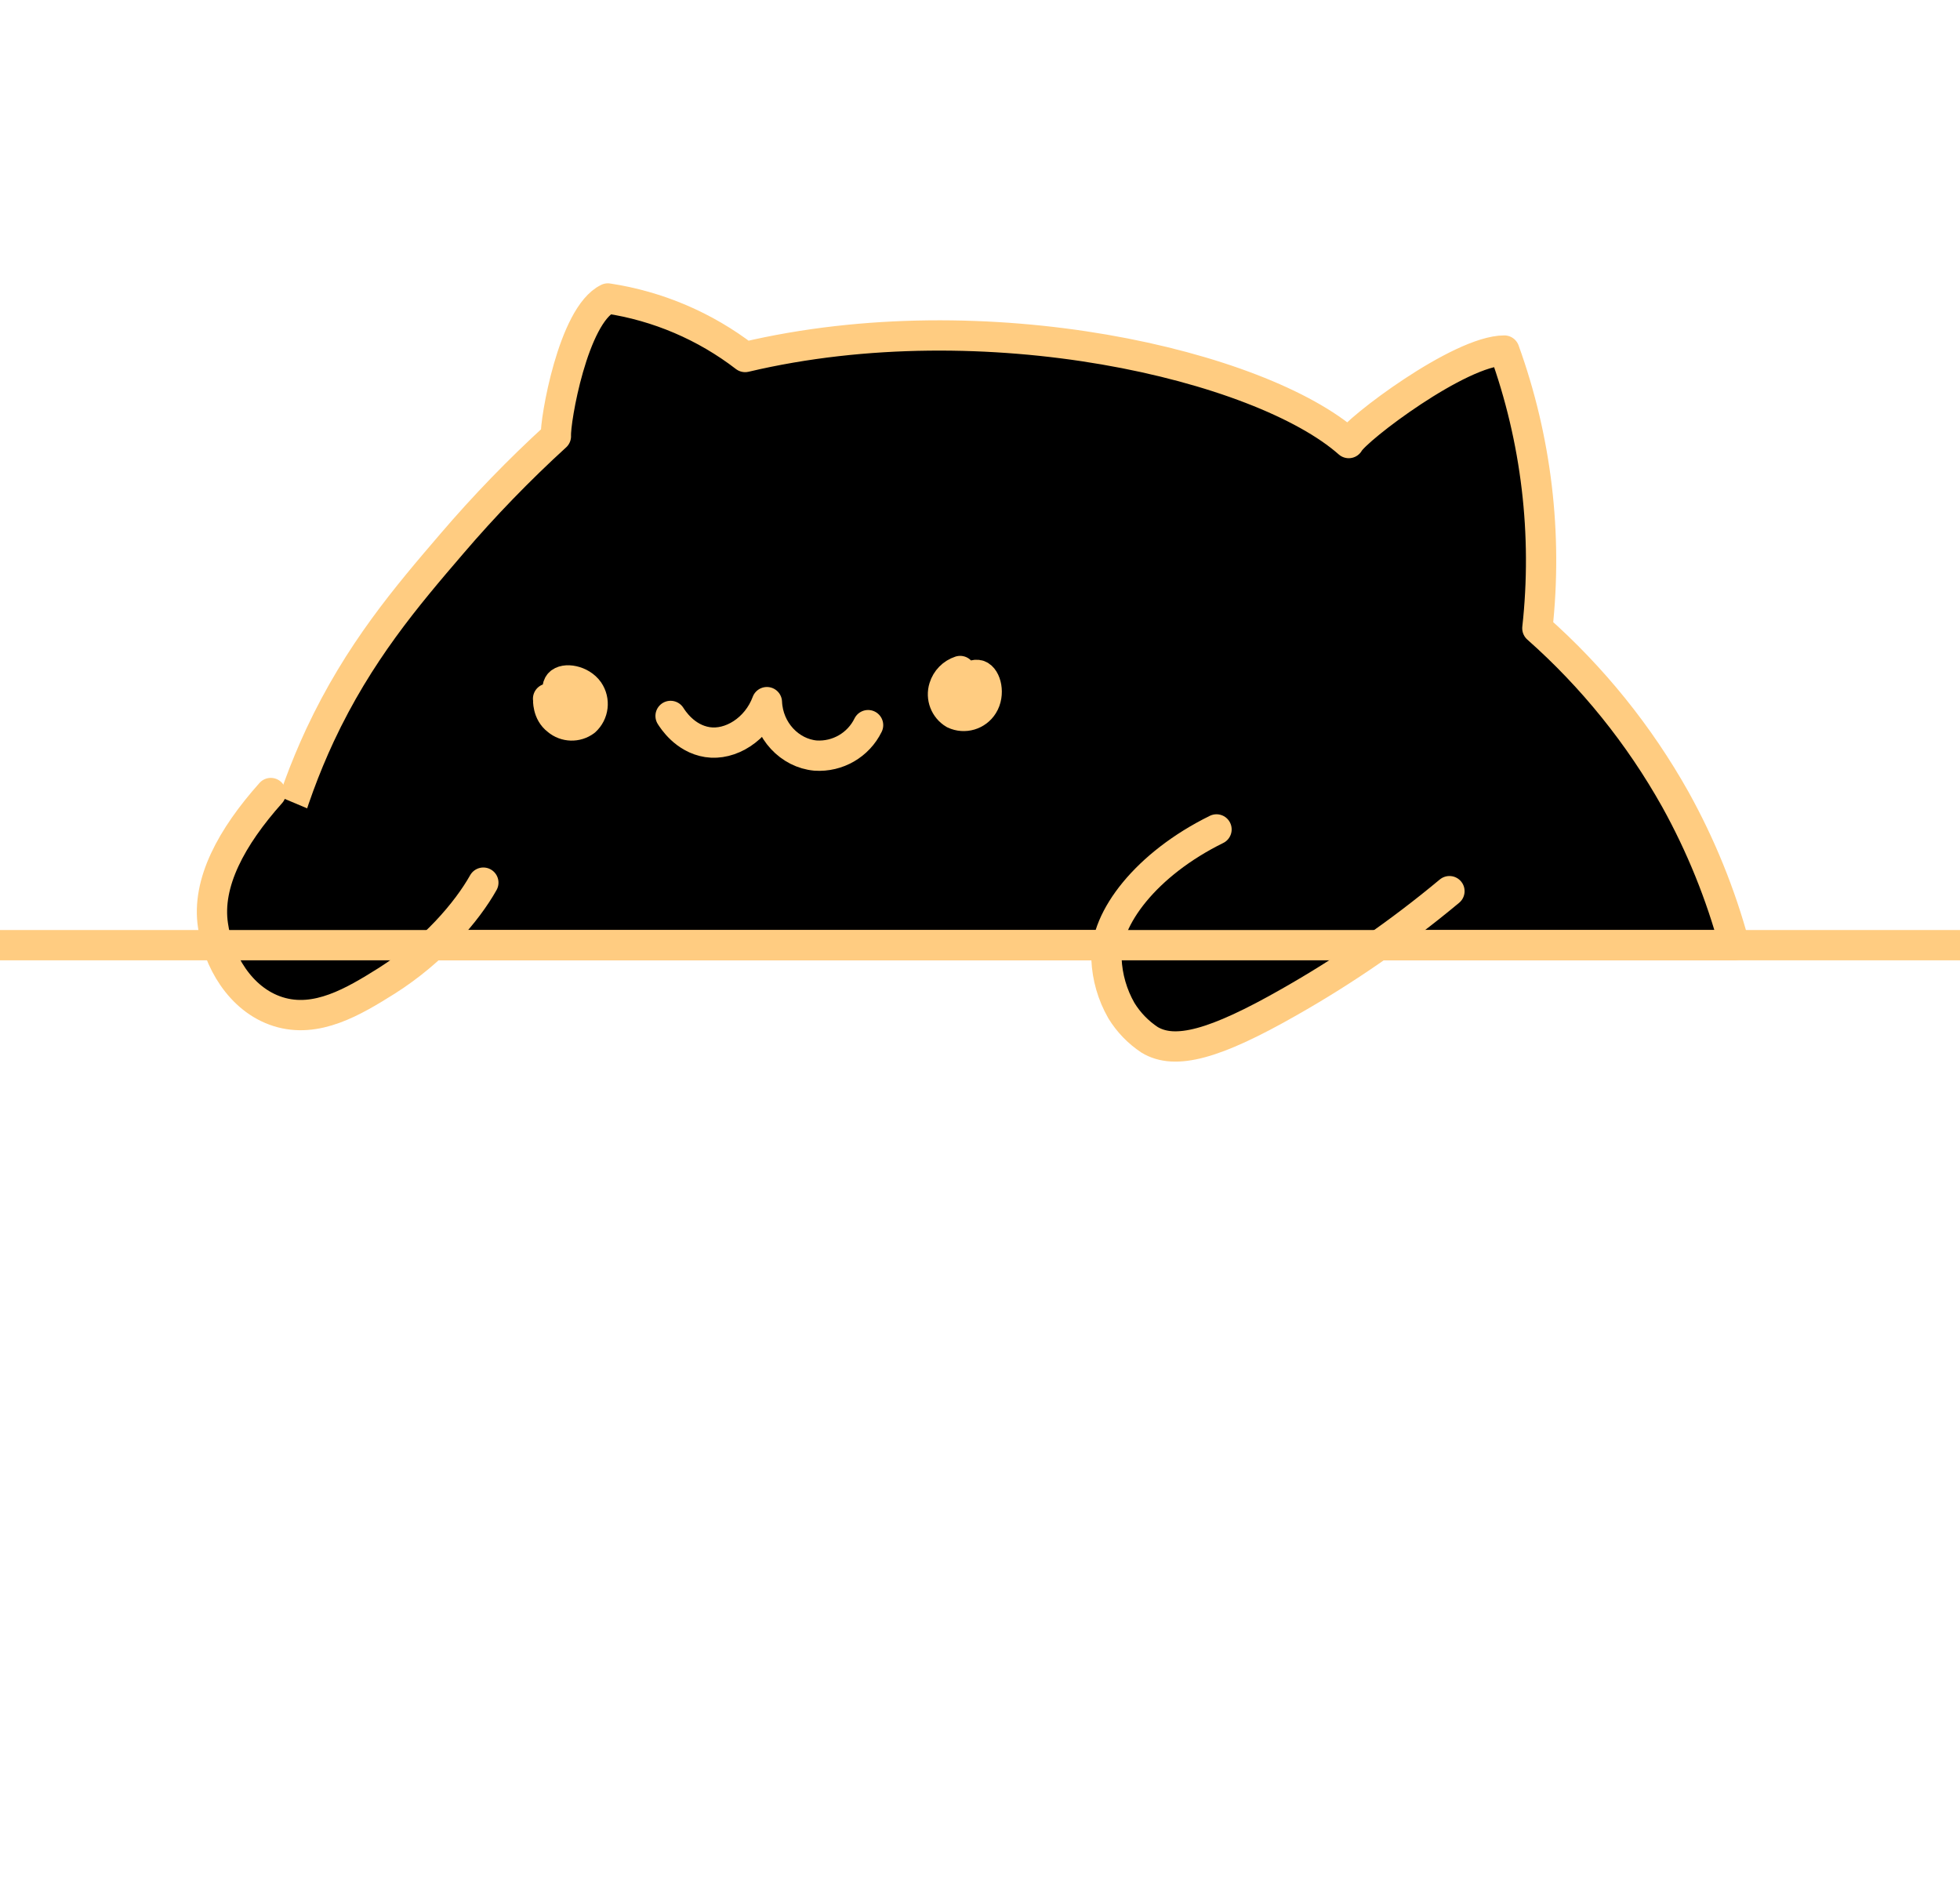
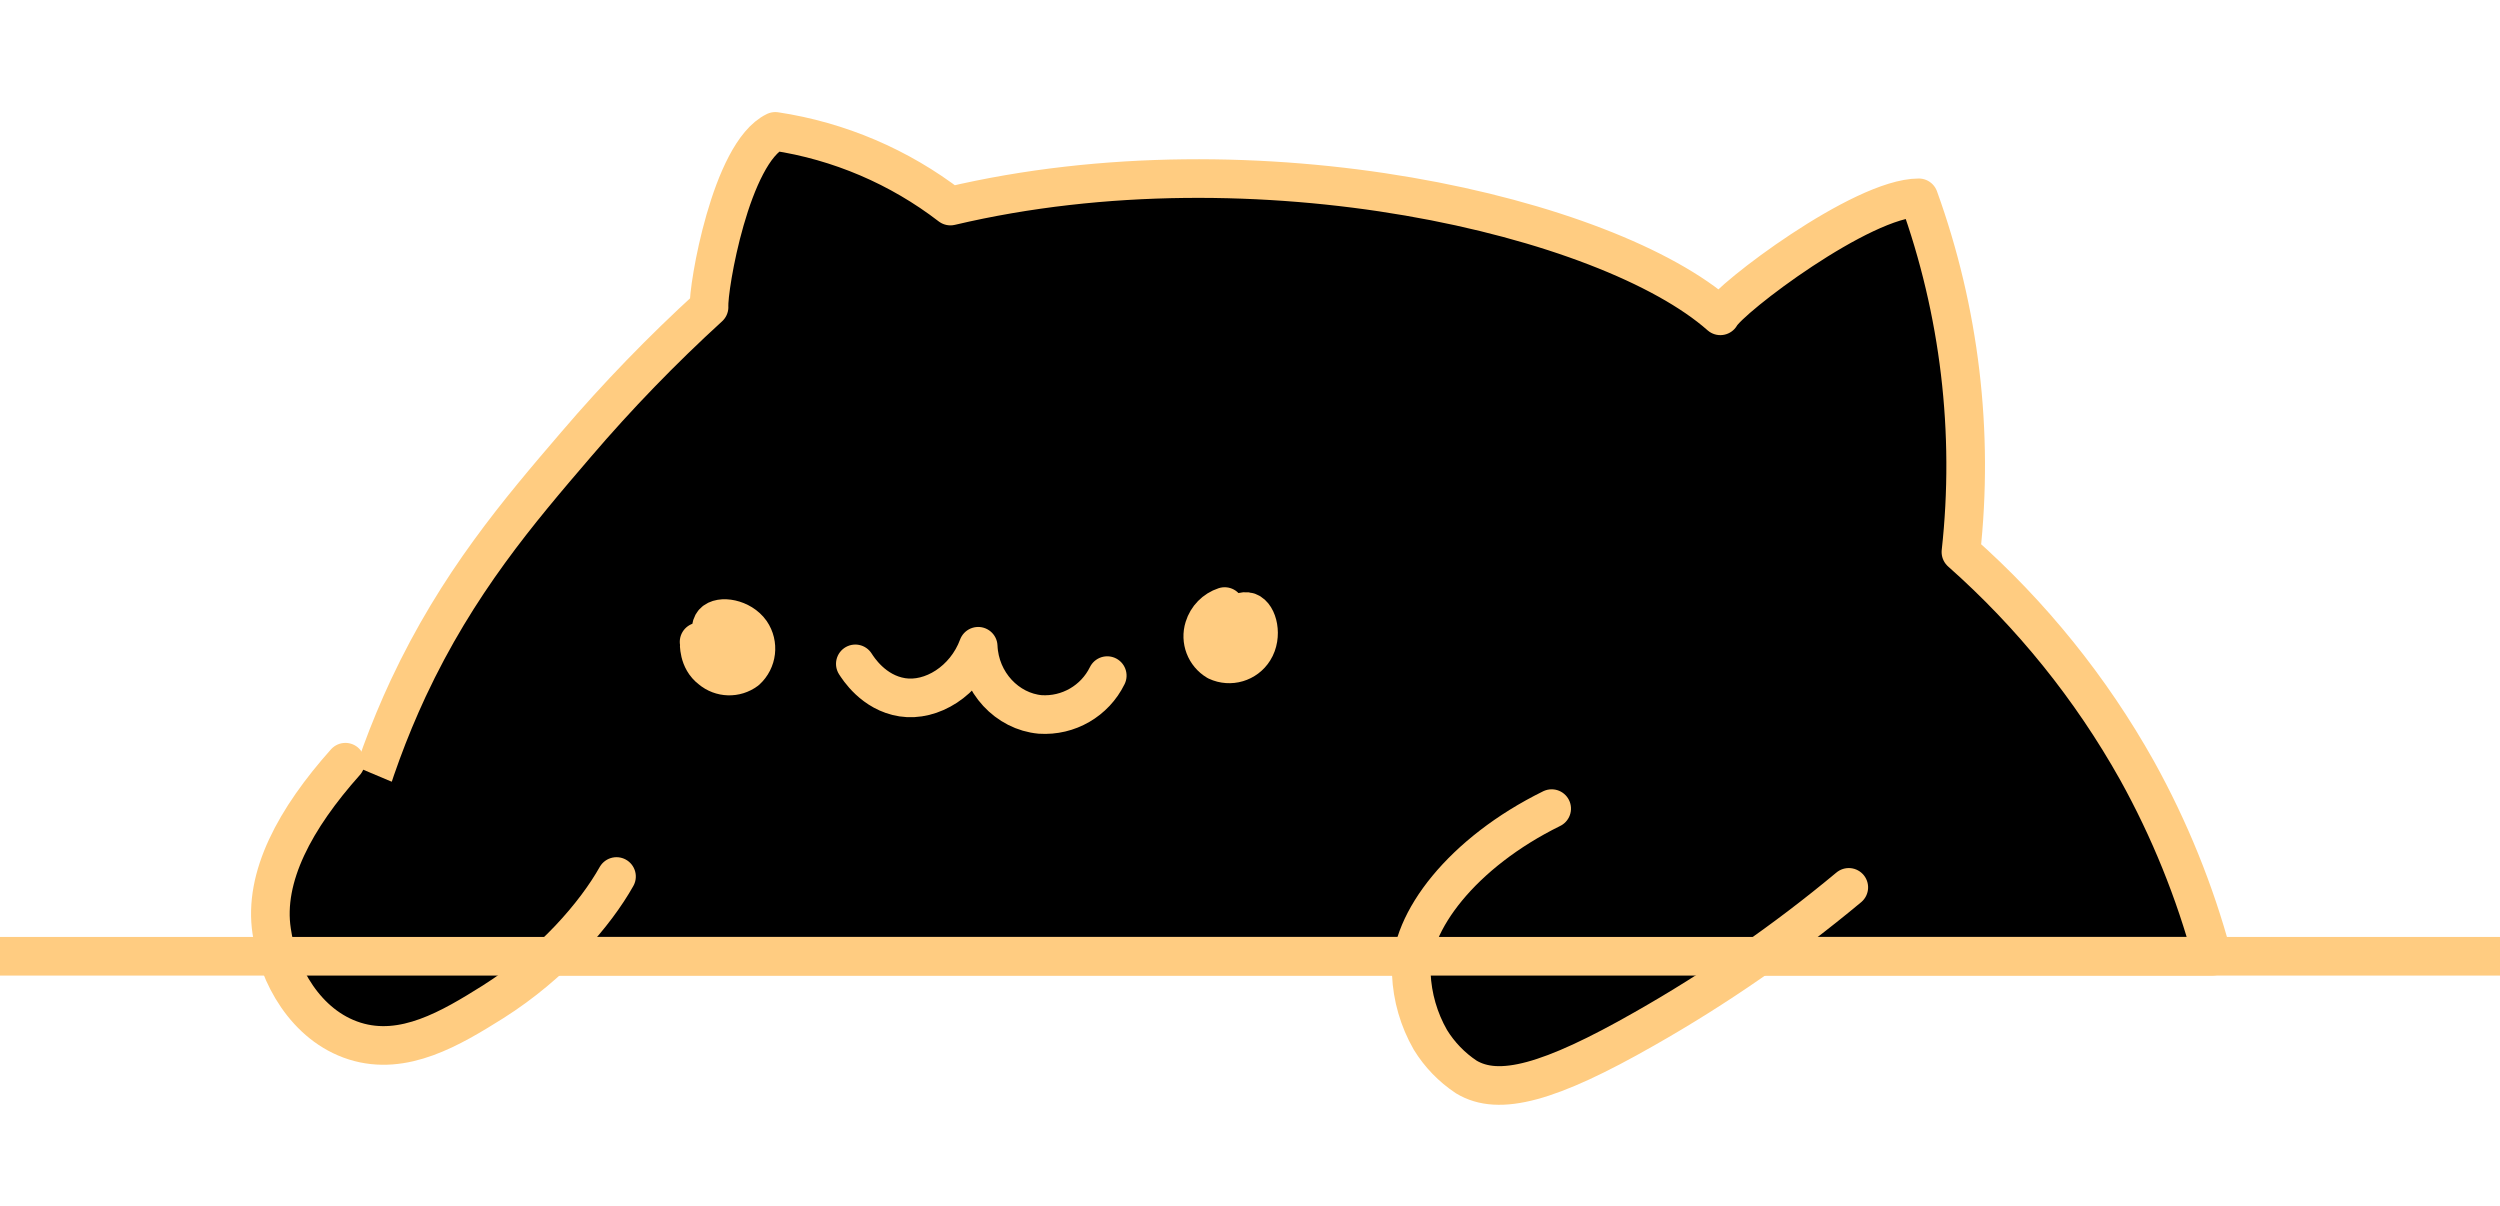
- <svg xmlns="http://www.w3.org/2000/svg" viewBox="221.14 2.87 517.72 499.32" class="state-idle">
+ <svg xmlns="http://www.w3.org/2000/svg" viewBox="221.14 54.5 517.72 249.7" class="state-idle">
  <style>#coding-cat{fill:#000;stroke-linecap:round;stroke-linejoin:round;stroke-width:8}#coding-cat .paw,#coding-cat .head{stroke:#ffcc81}#coding-cat .paw .pads{stroke:#ff61d8;stroke-width:7}.state-idle #coding-cat .paw .up{display:none}.state-type-1 #coding-cat .paw-left .up,.state-type-1 #coding-cat .paw-right .down{display:none}.state-type-2 #coding-cat .paw-left .down,.state-type-2 #coding-cat .paw-right .up{display:none}</style>
  <g id="coding-cat" transform="rotate(-9.2637 480 175)">
    <g class="head">
      <path d="M280.4,221l383.8,62.6a171.4,171.4,0,0,0-9.2-40.5,174,174,0,0,0-28.7-50.5,163.3,163.3,0,0,0,3.2-73.8c-11.6-1.9-42,14.2-44.5,17.5-19.6-24-88.5-52.7-153.7-48.1A78.8,78.8,0,0,0,398,67.1c-9.8,2.9-19,29.7-19.4,33.7a320,320,0,0,0-31.7,23.6c-14,11.8-28.9,24.4-42.5,44.3A173,173,0,0,0,280.4,221Z" />
      <path d="M396.6,178.6c.4.9,2.7,6.5,8.5,8.4s13.4-1.2,17.2-7.9c-.9,7.5,3.8,14.3,10.4,16a14.4,14.4,0,0,0,15-5.7" />
      <path d="M474,179.2a6.6,6.6,0,0,0-4.9,3.6,6,6,0,0,0,1.5,7.3,6,6,0,0,0,7.9-1c2.3-2.6,2-7,.2-8s-5.9,1.6-5.7,3.5,1.9,2.8,3.2,2.3,1.1-2.2,1.1-2.3" />
      <path d="M365.4,168.9c0,.3-.8,3.6,1.5,6a5.9,5.9,0,0,0,7.2,1.4,6.1,6.1,0,0,0,2.2-7.7c-1.5-3.1-5.7-4.5-7.3-3.2s-.8,6,1,6.6,3.3-.7,3.3-2.1-1.5-1.8-1.6-1.9" />
    </g>
    <g class="paw paw-right">
      <path class="down" d="M289.1,181.7c-12.1,9.8-20.6,20.7-20.7,32.1-.2,9,3.8,20.4,13.3,25.2s20.1.6,29.6-3.4c13.4-5.7,23.9-14.6,29.4-21.5" />
      <g class="up">
        <path d="M327.3,170c-.4-1.4-6.3-18.8-23.5-23.5-.8-.2-18.6-4.7-28.9,6.3-8.4,9.1-6,22.5-4.6,30.2a54.3,54.3,0,0,0,8.1,19.9" />
        <g class="pads">
          <path d="M297.2,154.8c1-.5,2.7-.1,3,.6s-1.4,2.4-2.6,2.1a1.6,1.6,0,0,1-1.1-1.2A1.6,1.6,0,0,1,297.2,154.8Z" />
          <path d="M285.8,159.4c.3-.4,1-1.1,1.7-.8s.9,1.4.8,2.2-1.8,2.1-2.5,1.5S285.2,160.4,285.8,159.4Z" />
          <path d="M276.9,171c.5-.4,2.7-.3,3.2.6s-.6,1.8-1.4,1.8S276.2,171.6,276.9,171Z" />
          <path d="M296.4,168.6c2.3-.9,6.4,6.3,7.6,9s-5.2,4.5-7.4,6-5.1-6.1-5.9-8.3S293.7,169.8,296.4,168.6Z" />
        </g>
      </g>
    </g>
    <g class="paw paw-left">
      <g class="up">
        <path d="M586.6,208.8c-.6-2.3-4.2-15.6-17.2-22.2-2.7-1.3-12.8-6.4-23.6-1.8s-14.6,16.5-14.8,18.4c-1.2,9-.7,18.4,2.4,26.1,2.4,6,7.5,17.2,9.7,20.2" />
        <g class="pads">
          <path d="M561.4,194.9a2.7,2.7,0,0,1,3,.5c.4,1-1.4,2.4-2.6,2.2a1.5,1.5,0,0,1-1.1-1.3A1.2,1.2,0,0,1,561.4,194.9Z" />
          <path d="M550.7,200.4c.4-.5,1.1-1.1,1.7-.8a2,2,0,0,1,.8,2.2c-.3,1.2-1.8,2-2.5,1.5S550.1,201.3,550.7,200.4Z" />
          <path d="M541.1,211.1c.5-.4,2.7-.4,3.2.5s-.6,1.8-1.5,1.9S540.4,211.6,541.1,211.1Z" />
          <path d="M560.6,209.2c2.3-.9,6.4,6.3,7.6,9s-5.3,4.5-7.4,6-5.1-6-5.9-8.3S557.9,210.4,560.6,209.2Z" />
        </g>
      </g>
      <path class="down" d="M534.1,231.4c-19.7,6-32.9,18.4-34.2,29.1a30.1,30.1,0,0,0,1.7,14.1,24.8,24.8,0,0,0,6.1,8.8c6,5.1,16.8,4,38-3.9a288.7,288.7,0,0,0,46.5-22.1" />
    </g>
  </g>
  <line id="bongo-table-line" x1="221.14" y1="252.53" x2="738.86" y2="252.53" stroke="#ffcc81" stroke-width="8" stroke-linecap="butt" />
</svg>
